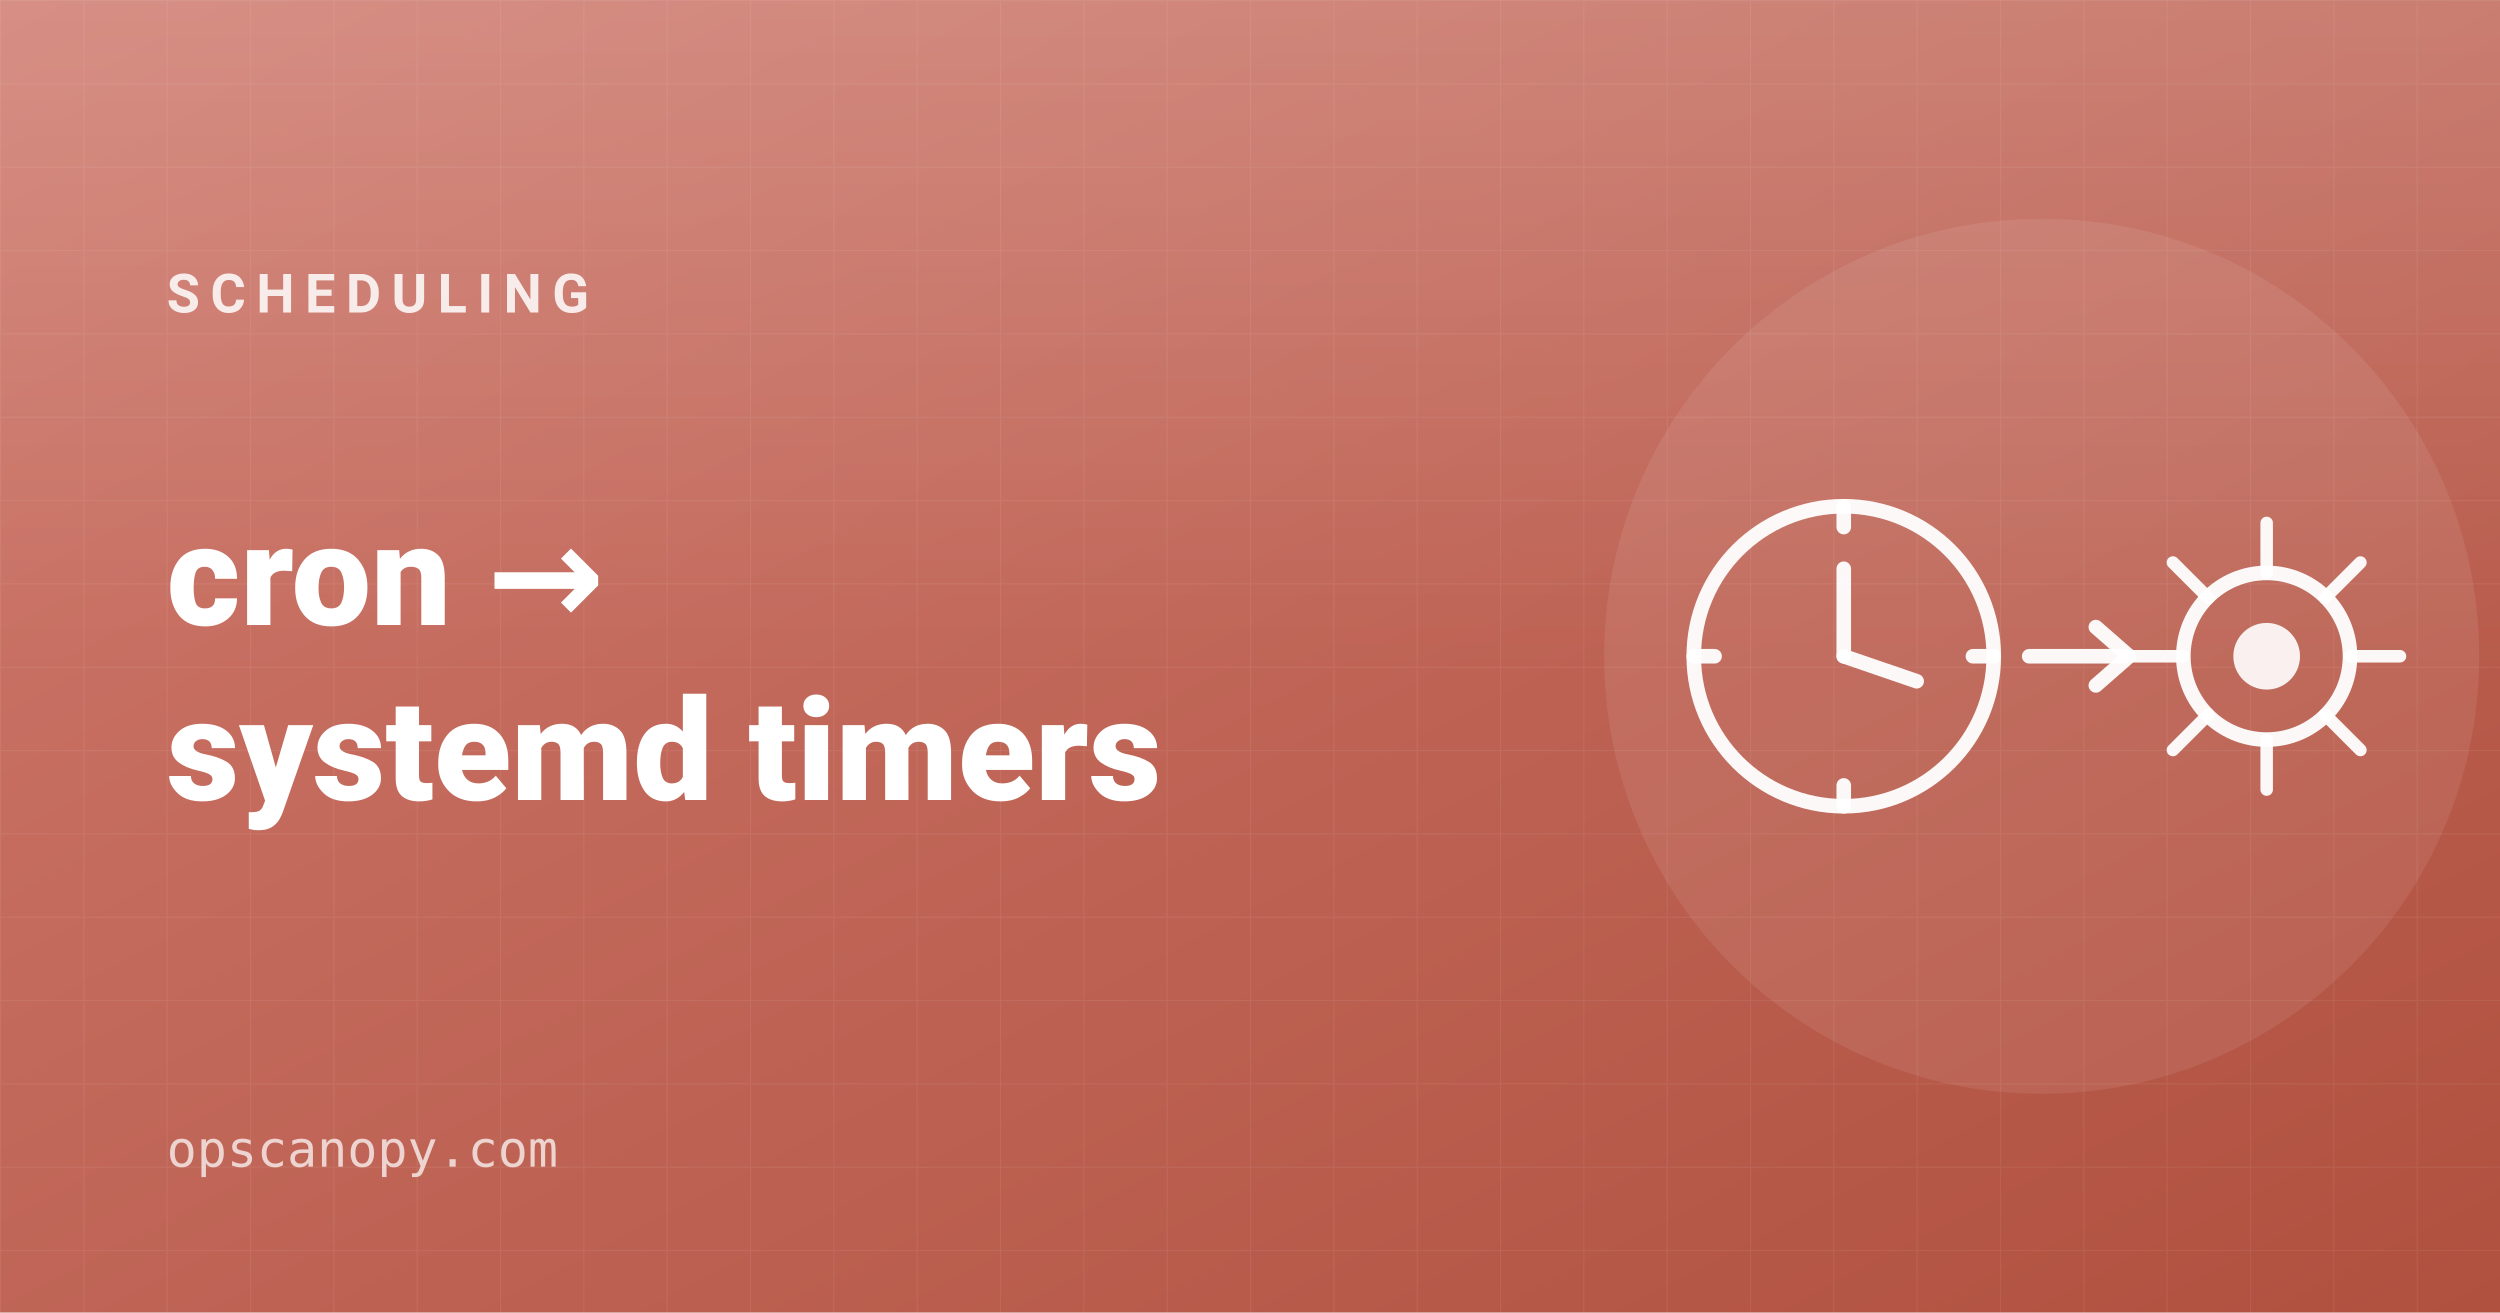
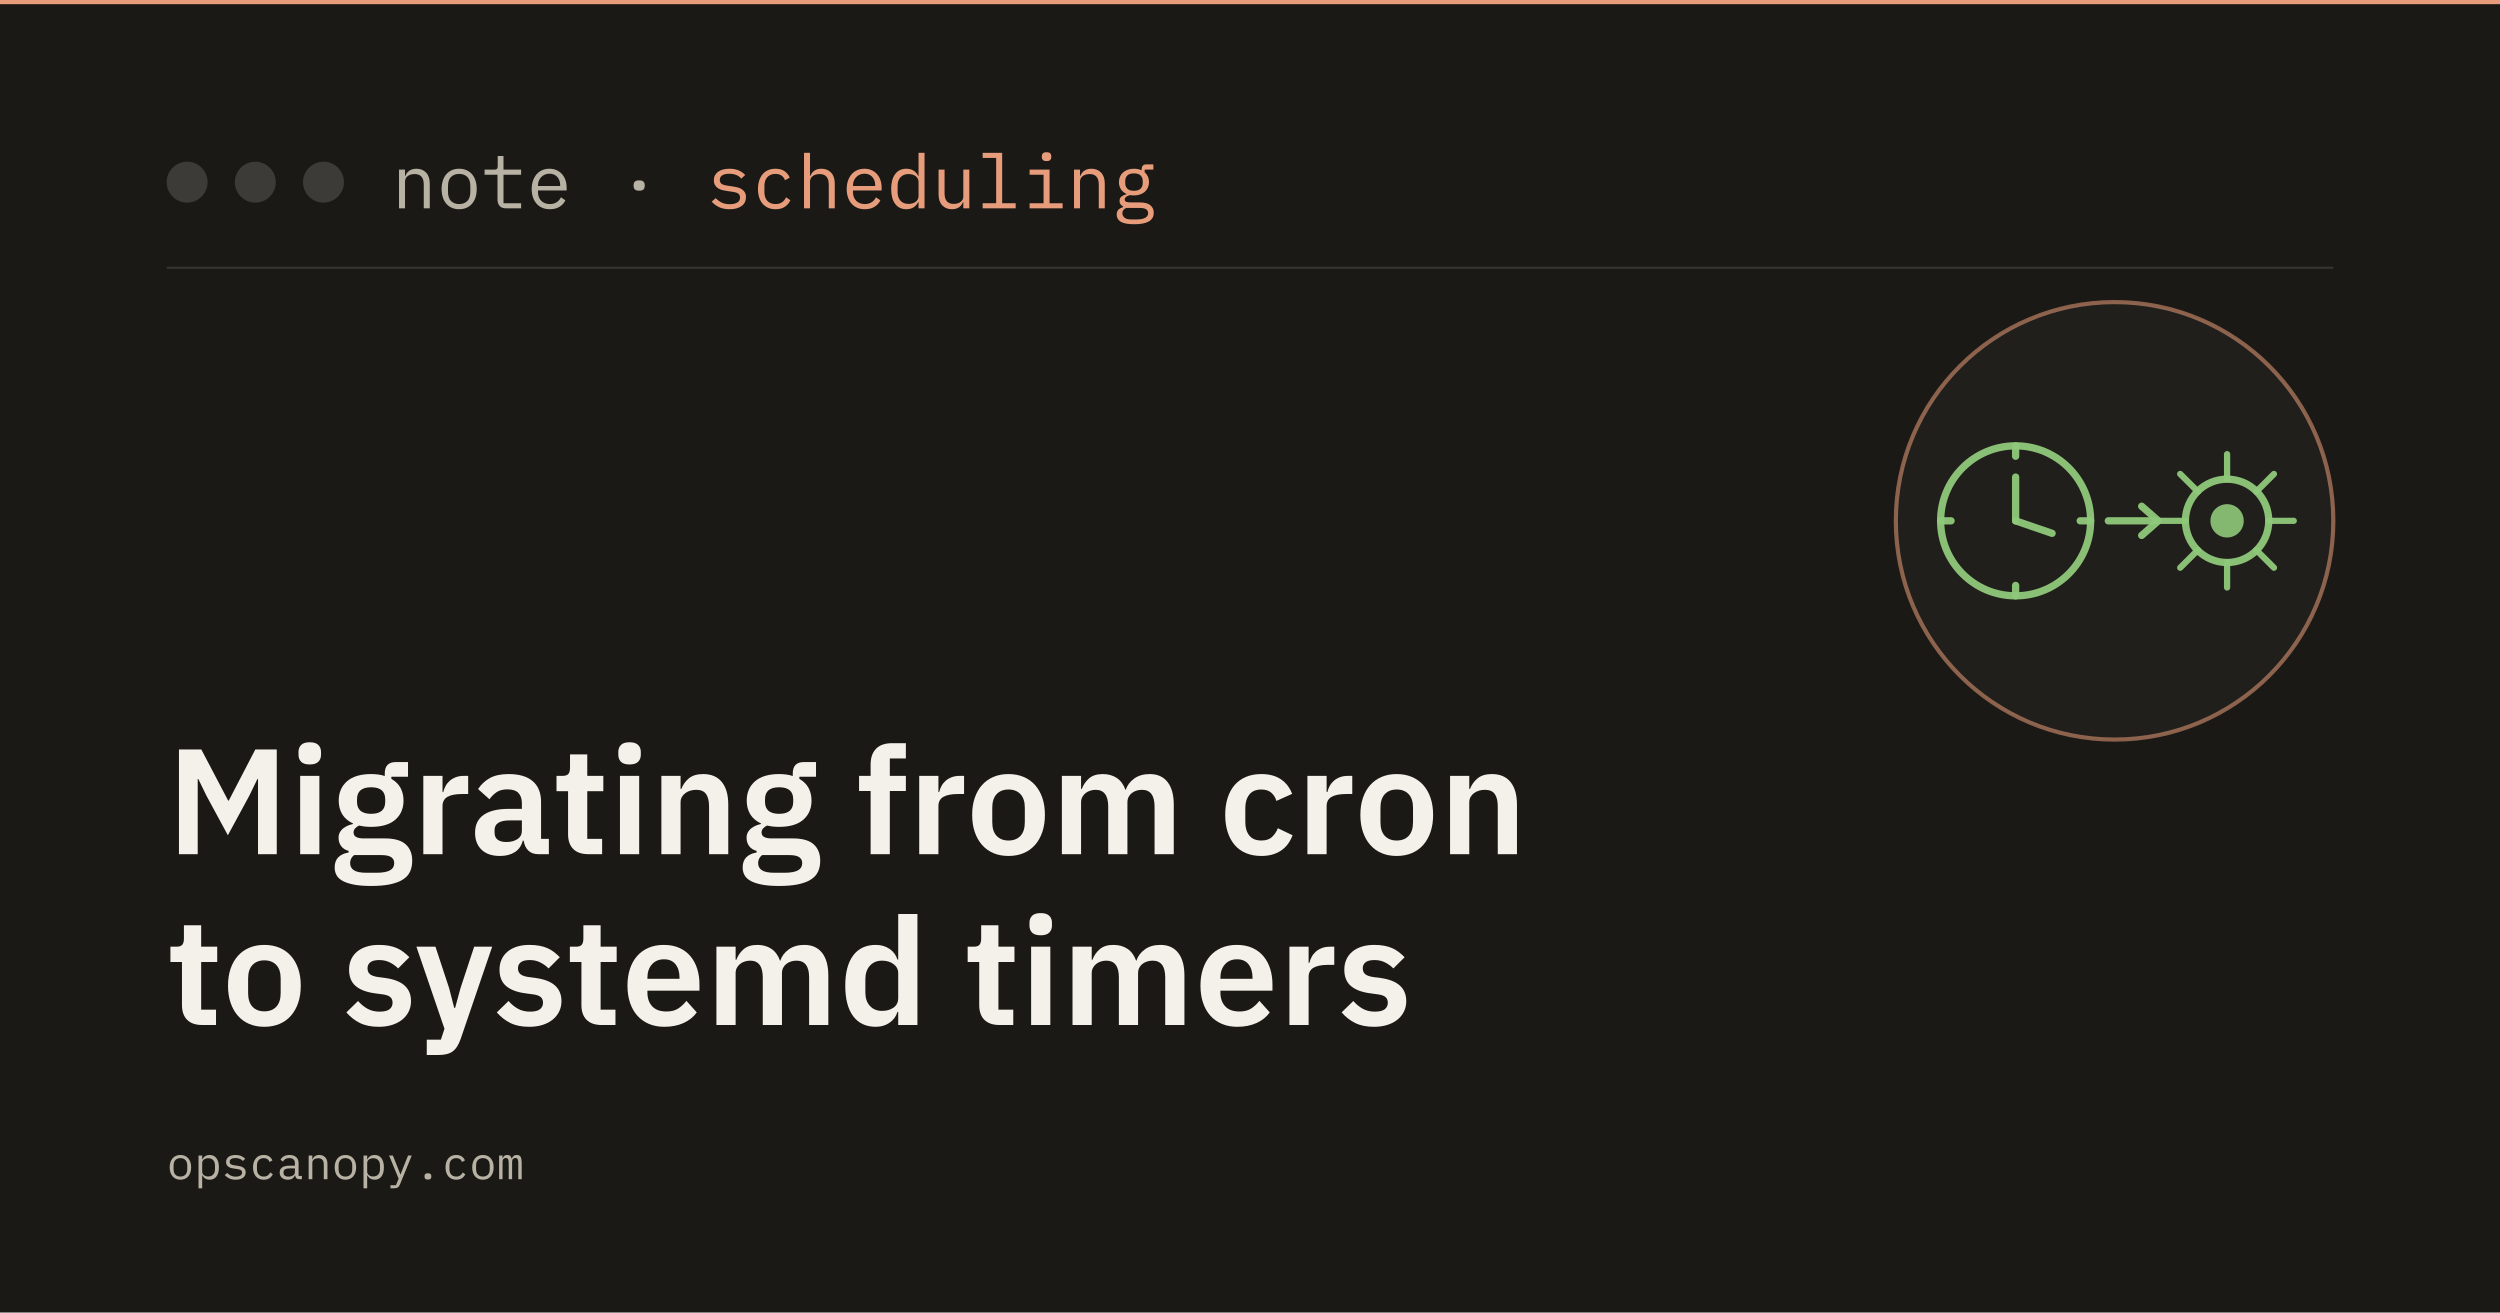
<svg xmlns="http://www.w3.org/2000/svg" viewBox="0 0 1200 630" role="img" aria-label="cron to systemd timers — OpsCanopy scheduling guide">
  <defs>
-     <linearGradient id="bg" x1="0" y1="0" x2="1" y2="1">
-       <stop offset="0" stop-color="#cf7a6e" />
-       <stop offset="1" stop-color="#b0503f" />
-     </linearGradient>
-     <linearGradient id="sheen" x1="0" y1="0" x2="0" y2="1">
-       <stop offset="0" stop-color="#ffffff" stop-opacity="0.16" />
-       <stop offset="1" stop-color="#ffffff" stop-opacity="0" />
-     </linearGradient>
-     <pattern id="grid" width="40" height="40" patternUnits="userSpaceOnUse">
-       <path d="M40 0 H0 V40" fill="none" stroke="#ffffff" stroke-opacity="0.07" stroke-width="1" />
-     </pattern>
+     <path id="g0" d="M178 0L98 0L98-516L178-516L178-432L182-432Q190-451 202-468.5Q214-486 231.5-499Q249-512 273-520Q297-528 329-528L329-528Q410-528 459-476.5Q508-425 508-331L508-331L508 0L428 0L428-317Q428-388 397-422.5Q366-457 306-457L306-457Q282-457 259-451Q236-445 218-433Q200-421 189-402Q178-383 178-358L178-358L178 0Z" />
+     <path id="g1" d="M300 12L300 12Q246 12 202.5-7Q159-26 128.5-61.5Q98-97 82-146.5Q66-196 66-258L66-258Q66-319 82-369Q98-419 128.5-454.5Q159-490 202.5-509Q246-528 300-528L300-528Q354-528 397.5-509Q441-490 471.5-454.5Q502-419 518-369Q534-319 534-258L534-258Q534-196 518-146.5Q502-97 471.5-61.5Q441-26 397.5-7Q354 12 300 12ZM300-57L300-57Q367-57 408-97Q449-137 449-221L449-221L449-295Q449-379 408-419Q367-459 300-459L300-459Q233-459 192-419Q151-379 151-295L151-295L151-221Q151-137 192-97Q233-57 300-57Z" />
+     <path id="g2" d="M526 0L325 0Q266 0 238.5-33Q211-66 211-118L211-118L211-448L39-448L39-516L167-516Q193-516 203.5-526.5Q214-537 214-563L214-563L214-698L291-698L291-516L526-516L526-448L291-448L291-68L526-68L526 0Z" />
+     <path id="g3" d="M309 12L309 12Q253 12 208.5-7Q164-26 132.5-61.5Q101-97 84-146.5Q67-196 67-257L67-257Q67-319 84.5-369Q102-419 133-454.5Q164-490 207.5-509Q251-528 304-528L304-528Q356-528 398.5-509Q441-490 471-456.5Q501-423 517-377Q533-331 533-276L533-276L533-238L151-238L151-214Q151-180 162-151Q173-122 193.5-101Q214-80 243.5-68.5Q273-57 309-57L309-57Q361-57 399-81Q437-105 457-147L457-147L516-107Q493-55 439.5-21.5Q386 12 309 12ZM304-462L304-462Q271-462 243-450Q215-438 194.5-417Q174-396 162.5-367.5Q151-339 151-305L151-305L151-298L447-298L447-309Q447-343 436.5-371Q426-399 407.5-419.5Q389-440 362.5-451Q336-462 304-462Z" />
+     <path id="g4" d="M300-235L300-235Q259-235 242.5-252Q226-269 226-295L226-295L226-313Q226-339 242.5-356Q259-373 300-373L300-373Q341-373 357.5-356Q374-339 374-313L374-313L374-295Q374-269 357.5-252Q341-235 300-235Z" />
+     <path id="g5" d="M306 12L306 12Q225 12 166.5-15.5Q108-43 67-89L67-89L121-136Q158-97 202-76Q246-55 308-55L308-55Q368-55 406.5-76.5Q445-98 445-144L445-144Q445-164 437.5-177.5Q430-191 417-199Q404-207 388-211.5Q372-216 354-219L354-219L273-231Q246-235 214.5-242Q183-249 157-264.5Q131-280 113.5-306Q96-332 96-374L96-374Q96-413 111.5-441.5Q127-470 155-489.5Q183-509 221-518.5Q259-528 304-528L304-528Q374-528 425.5-506Q477-484 514-445L514-445L462-396Q453-407 439.5-418.5Q426-430 406.5-439.5Q387-449 361-455Q335-461 301-461L301-461Q240-461 207.5-440Q175-419 175-379L175-379Q175-359 182.5-345.5Q190-332 203-324Q216-316 232.5-311.5Q249-307 266-304L266-304L347-292Q375-288 406-281Q437-274 463-258.5Q489-243 506.5-217Q524-191 524-149L524-149Q524-72 464.5-30Q405 12 306 12Z" />
+     <path id="g6" d="M318 12L318 12Q262 12 218.5-7.5Q175-27 145-62Q115-97 99.5-147Q84-197 84-258L84-258Q84-319 100-369Q116-419 146-454.5Q176-490 219-509Q262-528 317-528L317-528Q392-528 439-495Q486-462 508-409L508-409L444-375Q430-415 397.5-437Q365-459 317-459L317-459Q282-459 254.5-447.5Q227-436 208-415Q189-394 179.5-365Q170-336 170-302L170-302L170-214Q170-180 179.5-151Q189-122 208-101Q227-80 255-68.5Q283-57 319-57L319-57Q371-57 405-81Q439-105 459-147L459-147L516-108Q493-56 444.5-22Q396 12 318 12Z" />
+     <path id="g7" d="M98 0L98-740L178-740L178-432L182-432Q190-451 202-468.5Q214-486 231.5-499Q249-512 273-520Q297-528 329-528L329-528Q410-528 459-476.5Q508-425 508-331L508-331L508 0L428 0L428-317Q428-388 397-422.5Q366-457 306-457L306-457Q282-457 259-451Q236-445 218-433Q200-421 189-402Q178-383 178-358L178-358L178 0L98 0Z" />
+     <path id="g8" d="M425 0L425-84L421-84Q371 12 262 12L262 12Q167 12 113.5-59Q60-130 60-258L60-258Q60-386 113.5-457Q167-528 262-528L262-528Q371-528 421-432L421-432L425-432L425-740L505-740L505 0L425 0ZM293-59L293-59Q320-59 344-66Q368-73 386-86.5Q404-100 414.5-119.5Q425-139 425-165L425-165L425-351Q425-377 414.5-396.5Q404-416 386-429.5Q368-443 344-450Q320-457 293-457L293-457Q223-457 184.5-414.5Q146-372 146-302L146-302L146-214Q146-144 184.5-101.5Q223-59 293-59Z" />
+     <path id="g9" d="M422 0L422-84L418-84Q410-65 398-47.5Q386-30 368.5-17Q351-4 327 4Q303 12 271 12L271 12Q190 12 141-39.5Q92-91 92-185L92-185L92-516L172-516L172-199Q172-128 203-93.5Q234-59 294-59L294-59Q318-59 341-65Q364-71 382-83Q400-95 411-113.5Q422-132 422-158L422-158L422-516L502-516L502 0L422 0Z" />
+     <path id="g10" d="M80 0L80-68L260-68L260-672L80-672L80-740L340-740L340-68L520-68L520 0L80 0Z" />
+     <path id="g11" d="M332-630L332-630Q297-630 283-644.5Q269-659 269-681L269-681L269-697Q269-719 283-733.5Q297-748 332-748L332-748Q367-748 381-733.5Q395-719 395-697L395-697L395-681Q395-659 381-644.5Q367-630 332-630ZM106 0L106-68L292-68L292-448L106-448L106-516L372-516L372-68L546-68L546 0L106 0Z" />
+     <path id="g12" d="M561 59L561 59Q561 137 496 174.5Q431 212 301 212L301 212Q176 212 121.5 179Q67 146 67 84L67 84Q67 42 89 19Q111-4 151-15L151-15L151-27Q129-38 117-55Q105-72 105-98L105-98Q105-138 131.5-158Q158-178 198-188L198-188L198-192Q150-213 123.5-254Q97-295 97-350L97-350Q97-389 111-422Q125-455 151.5-478.5Q178-502 215-515Q252-528 297-528L297-528Q355-528 399-507L399-507L399-516Q399-546 413-566Q427-586 461-586L461-586L556-586L556-516L440-516L440-481Q468-457 483-424Q498-391 498-350L498-350Q498-311 483.5-278Q469-245 443-221.5Q417-198 379.5-185Q342-172 297-172L297-172Q284-172 272-173Q260-174 248-176L248-176Q236-174 223-169.5Q210-165 199-157.5Q188-150 181-140Q174-130 174-117L174-117Q174-94 197-86.5Q220-79 257-79L257-79L371-79Q471-79 516-41.5Q561-4 561 59ZM486 63L486 63Q486 32 461 13.5Q436-5 374-5L374-5L195-5Q143 16 143 65L143 65Q143 99 170 123.5Q197 148 260 148L260 148L338 148Q408 148 447 126.5Q486 105 486 63ZM297-234L297-234Q357-234 385.5-262Q414-290 414-336L414-336L414-365Q414-411 385.5-438.5Q357-466 297-466L297-466Q237-466 209-438.5Q181-411 181-365L181-365L181-336Q181-290 209-262Q237-234 297-234Z" />
+     <path id="g13" d="M609 0L609-501L605-501L551-390L408-126L265-390L211-501L207-501L207 0L82 0L82-698L231-698L410-357L414-357L591-698L734-698L734 0L609 0Z" />
+     <path id="g14" d="M138-598L138-598Q98-598 80.5-616Q63-634 63-662L63-662L63-682Q63-710 80.5-728Q98-746 138-746L138-746Q177-746 195-728Q213-710 213-682L213-682L213-662Q213-634 195-616Q177-598 138-598ZM74 0L74-522L202-522L202 0L74 0Z" />
+     <path id="g15" d="M545 44L545 44Q545 85 530.5 116.5Q516 148 483 169Q450 190 398 201Q346 212 271 212L271 212Q205 212 159 203.5Q113 195 83.5 179.5Q54 164 41 141Q28 118 28 89L28 89Q28 45 52.5 20.5Q77-4 121-11L121-11L121-22Q89-30 71.5-53.5Q54-77 54-109L54-109Q54-129 62-144.5Q70-160 83.5-171Q97-182 114-189.5Q131-197 150-201L150-201L150-205Q102-227 78.5-266Q55-305 55-357L55-357Q55-437 110-485.5Q165-534 271-534L271-534Q295-534 318.5-531Q342-528 362-521L362-521L362-538Q362-614 436-614L436-614L517-614L517-516L406-516L406-502Q447-479 467-442Q487-405 487-357L487-357Q487-278 432.5-230Q378-182 271-182L271-182Q225-182 191-191L191-191Q176-184 165-172.5Q154-161 154-144L154-144Q154-105 222-105L222-105L362-105Q458-105 501.5-65.5Q545-26 545 44ZM425 59L425 59Q425 34 405 20Q385 6 336 6L336 6L158 6Q131 26 131 60L131 60Q131 90 156 107Q181 124 241 124L241 124L305 124Q368 124 396.5 108Q425 92 425 59ZM271-269L271-269Q365-269 365-349L365-349L365-366Q365-446 271-446L271-446Q177-446 177-366L177-366L177-349Q177-269 271-269Z" />
+     <path id="g16" d="M202 0L74 0L74-522L202-522L202-414L207-414Q212-435 222.5-454.5Q233-474 250-489Q267-504 290.5-513Q314-522 345-522L345-522L373-522L373-401L333-401Q268-401 235-382Q202-363 202-320L202-320L202 0Z" />
+     <path id="g17" d="M529 0L458 0Q416 0 391.5-24.5Q367-49 361-90L361-90L355-90Q342-39 302-13.5Q262 12 203 12L203 12Q123 12 80-30Q37-72 37-142L37-142Q37-223 95-262.5Q153-302 260-302L260-302L349-302L349-340Q349-384 326-408Q303-432 252-432L252-432Q207-432 179.5-412.5Q152-393 133-366L133-366L57-434Q86-479 134-506.5Q182-534 261-534L261-534Q367-534 422-486Q477-438 477-348L477-348L477-102L529-102L529 0ZM246-81L246-81Q289-81 319-100Q349-119 349-156L349-156L349-225L267-225Q167-225 167-161L167-161L167-144Q167-112 187.5-96.5Q208-81 246-81Z" />
+     <path id="g18" d="M329 0L237 0Q171 0 136.5-34.5Q102-69 102-133L102-133L102-420L25-420L25-522L65-522Q94-522 104.5-535.5Q115-549 115-576L115-576L115-665L230-665L230-522L337-522L337-420L230-420L230-102L329-102L329 0Z" />
+     <path id="g19" d="M202 0L74 0L74-522L202-522L202-435L207-435Q223-477 257.5-505.5Q292-534 353-534L353-534Q434-534 477-481Q520-428 520-330L520-330L520 0L392 0L392-317Q392-373 372-401Q352-429 306-429L306-429Q286-429 267.5-423.5Q249-418 234.5-407.5Q220-397 211-381.5Q202-366 202-345L202-345L202 0Z" />
+     <path id="g20" d="M100 0L100-421L23-421L23-522L100-522L100-597Q100-666 136.5-703Q173-740 244-740L244-740L335-740L335-638L228-638L228-522L335-522L335-421L228-421L228 0L100 0Z" />
+     <path id="g21" d="M281 12L281 12Q225 12 180.5-7Q136-26 104.5-62Q73-98 56-148.5Q39-199 39-262L39-262Q39-325 56-375Q73-425 104.5-460.5Q136-496 180.5-515Q225-534 281-534L281-534Q337-534 382-515Q427-496 458.5-460.5Q490-425 507-375Q524-325 524-262L524-262Q524-199 507-148.5Q490-98 458.5-62Q427-26 382-7Q337 12 281 12ZM281-91L281-91Q332-91 361-122Q390-153 390-213L390-213L390-310Q390-369 361-400Q332-431 281-431L281-431Q231-431 202-400Q173-369 173-310L173-310L173-213Q173-153 202-122Q231-91 281-91Z" />
+     <path id="g22" d="M202 0L74 0L74-522L202-522L202-435L207-435Q222-476 255-505Q288-534 347-534L347-534Q401-534 440-508Q479-482 498-429L498-429L500-429Q514-473 555.5-503.5Q597-534 660-534L660-534Q737-534 778.5-481Q820-428 820-330L820-330L820 0L692 0L692-317Q692-429 608-429L608-429Q589-429 571.5-423.5Q554-418 540.5-407.5Q527-397 519-381.5Q511-366 511-345L511-345L511 0L383 0L383-317Q383-429 299-429L299-429Q281-429 263.5-423.5Q246-418 232.5-407.5Q219-397 210.5-381.5Q202-366 202-345L202-345L202 0Z" />
+     <path id="g23" d="M280 12L280 12Q222 12 177-7Q132-26 101.5-62Q71-98 55-148.5Q39-199 39-262L39-262Q39-325 55-375Q71-425 101.5-460.5Q132-496 177-515Q222-534 280-534L280-534Q359-534 410.5-499Q462-464 485-402L485-402L380-355Q371-388 346.5-409.5Q322-431 280-431L280-431Q226-431 199.5-397Q173-363 173-308L173-308L173-213Q173-158 199.5-124.5Q226-91 280-91L280-91Q326-91 351-114.5Q376-138 390-173L390-173L488-126Q462-57 409-22.5Q356 12 280 12Z" />
+     <path id="g24" d="M245 12L245 12Q170 12 119-13.5Q68-39 29-84L29-84L107-160Q136-127 170.5-108Q205-89 250-89L250-89Q296-89 316.5-105Q337-121 337-149L337-149Q337-172 322.5-185.5Q308-199 273-204L273-204L221-211Q136-222 91.5-259.5Q47-297 47-369L47-369Q47-407 61-437.5Q75-468 101-489.5Q127-511 163.5-522.5Q200-534 245-534L245-534Q283-534 312.5-528.5Q342-523 366-512.5Q390-502 410-486.5Q430-471 449-452L449-452L374-377Q351-401 319-417Q287-433 249-433L249-433Q207-433 188.5-418Q170-403 170-379L170-379Q170-353 185.5-339.5Q201-326 238-320L238-320L291-313Q460-289 460-159L460-159Q460-121 444.5-89.5Q429-58 401-35.5Q373-13 333.5-0.5Q294 12 245 12Z" />
+     <path id="g25" d="M303-246L394-522L514-522L304 93Q294 121 281.5 141.5Q269 162 252 175Q235 188 211 194Q187 200 155 200L155 200L78 200L78 98L172 98L196 25L9-522L136-522L227-246L261-114L267-114L303-246Z" />
+     <path id="g26" d="M285 12L285 12Q227 12 181.5-7.5Q136-27 104.5-62.5Q73-98 56-148.5Q39-199 39-262L39-262Q39-324 55.5-374Q72-424 103-459.5Q134-495 179-514.5Q224-534 281-534L281-534Q342-534 387-513Q432-492 461-456Q490-420 504.5-372.5Q519-325 519-271L519-271L519-229L172-229L172-216Q172-159 204-124.5Q236-90 299-90L299-90Q347-90 377.5-110Q408-130 432-161L432-161L501-84Q469-39 413.5-13.5Q358 12 285 12ZM283-438L283-438Q232-438 202-404Q172-370 172-316L172-316L172-308L386-308L386-317Q386-371 359.5-404.5Q333-438 283-438Z" />
+     <path id="g27" d="M398 0L398-87L393-87Q379-42 340-15Q301 12 249 12L249 12Q150 12 97.5-59Q45-130 45-262L45-262Q45-393 97.5-463.5Q150-534 249-534L249-534Q301-534 340-507.5Q379-481 393-436L393-436L398-436L398-740L526-740L526 0L398 0ZM290-94L290-94Q336-94 367-116Q398-138 398-179L398-179L398-345Q398-383 367-406Q336-429 290-429L290-429Q240-429 209.5-395.5Q179-362 179-306L179-306L179-216Q179-160 209.5-127Q240-94 290-94Z" />
+     <path id="g28" d="M95 200L95-516L175-516L175-432L179-432Q229-528 338-528L338-528Q433-528 486.5-457Q540-386 540-258L540-258Q540-130 486.5-59Q433 12 338 12L338 12Q229 12 179-84L179-84L175-84L175 200L95 200ZM307-59L307-59Q377-59 415.5-101.5Q454-144 454-214L454-214L454-302Q454-372 415.5-414.5Q377-457 307-457L307-457Q280-457 256-450Q232-443 214-429.5Q196-416 185.5-396.5Q175-377 175-351L175-351L175-165Q175-139 185.5-119.5Q196-100 214-86.5Q232-73 256-66Q280-59 307-59Z" />
+     <path id="g29" d="M550 0L495 0Q448 0 428-24Q408-48 403-84L403-84L398-84Q381-39 343.5-13.5Q306 12 243 12L243 12Q162 12 114-30Q66-72 66-145L66-145Q66-217 118.5-256Q171-295 288-295L288-295L398-295L398-346Q398-403 366-431.5Q334-460 275-460L275-460Q223-460 190-439.5Q157-419 137-384L137-384L83-424Q93-444 110-463Q127-482 152-496.5Q177-511 209-519.5Q241-528 280-528L280-528Q371-528 424.5-482Q478-436 478-354L478-354L478-70L550-70L550 0ZM257-55L257-55Q288-55 313.5-62.5Q339-70 358-82.5Q377-95 387.5-112.5Q398-130 398-150L398-150L398-235L288-235Q216-235 183-215Q150-195 150-157L150-157L150-136Q150-96 178.5-75.5Q207-55 257-55Z" />
+     <path id="g30" d="M380-300L467-516L547-516L291 113Q282 135 271 151.5Q260 168 245 178.5Q230 189 209 194.5Q188 200 159 200L159 200L83 200L83 132L203 132L261-10L53-516L135-516L222-300L299-104L303-104L380-300Z" />
+     <path id="g31" d="M300 9L300 9Q259 9 242.5-8Q226-25 226-51L226-51L226-69Q226-95 242.5-112Q259-129 300-129L300-129Q341-129 357.5-112Q374-95 374-69L374-69L374-51Q374-25 357.5-8Q341 9 300 9Z" />
+     <path id="g32" d="M128 0L54 0L54-516L128-516L128-456L132-456Q144-486 166-507Q188-528 231-528L231-528Q276-528 298-505.5Q320-483 325-447L325-447L328-447Q342-482 368-505Q394-528 440-528L440-528Q503-528 524.5-484Q546-440 546-358L546-358L546 0L472 0L472-345Q472-411 458.5-436.5Q445-462 409-462L409-462Q377-462 357-441.5Q337-421 337-379L337-379L337 0L263 0L263-345Q263-411 249.5-436.5Q236-462 201-462L201-462Q169-462 148.5-441.5Q128-421 128-379L128-379L128 0Z" />
  </defs>
-   <rect width="1200" height="630" fill="url(#bg)" />
-   <rect width="1200" height="630" fill="url(#grid)" />
-   <rect width="1200" height="320" fill="url(#sheen)" />
-   <circle cx="980" cy="315" r="210" fill="#ffffff" fill-opacity="0.08" />
-   <text x="80" y="150" font-family="ui-sans-serif, system-ui, Segoe UI, Roboto, sans-serif" font-size="26" font-weight="700" letter-spacing="5" fill="#ffffff" fill-opacity="0.85">SCHEDULING</text>
-   <text font-family="ui-sans-serif, system-ui, Segoe UI, Roboto, sans-serif" font-size="68" font-weight="800" fill="#ffffff">
-     <tspan x="80" y="300">cron →</tspan>
-     <tspan x="80" y="384">systemd timers</tspan>
-   </text>
-   <text x="80" y="560" font-family="ui-monospace, SFMono-Regular, Menlo, Consolas, monospace" font-size="24" fill="#ffffff" fill-opacity="0.72">opscanopy.com</text>
-   <g transform="translate(980,315)" stroke="#ffffff" stroke-opacity="0.95" stroke-width="7" fill="none" stroke-linecap="round" stroke-linejoin="round">
+   <rect width="1200" height="630" fill="#1b1915" />
+   <rect width="1200" height="2" fill="#e79d7b" />
+   <g data-role="caption">
+     <circle cx="89.82" cy="87.44" r="9.82" fill="#ffffff" fill-opacity="0.15" />
+     <circle cx="122.55" cy="87.44" r="9.82" fill="#ffffff" fill-opacity="0.15" />
+     <circle cx="155.27" cy="87.44" r="9.82" fill="#ffffff" fill-opacity="0.15" />
+     <g transform="translate(188 100) scale(0.036)" fill="#b8b2a4">
+       <use href="#g0" />
+       <use href="#g1" x="600" />
+       <use href="#g2" x="1200" />
+       <use href="#g3" x="1800" />
+     </g>
+     <g transform="translate(274.4 100) scale(0.036)" fill="#b8b2a4">
+       <use href="#g4" x="600" />
+     </g>
+     <g transform="translate(339.2 100) scale(0.036)" fill="#e79d7b">
+       <use href="#g5" />
+       <use href="#g6" x="600" />
+       <use href="#g7" x="1200" />
+       <use href="#g3" x="1800" />
+       <use href="#g8" x="2400" />
+       <use href="#g9" x="3000" />
+       <use href="#g10" x="3600" />
+       <use href="#g11" x="4200" />
+       <use href="#g0" x="4800" />
+       <use href="#g12" x="5400" />
+     </g>
+     <rect x="80" y="128" width="1040" height="1" fill="#ffffff" fill-opacity="0.12" />
+   </g>
+   <circle cx="1015" cy="250" r="105" fill="#ffffff" fill-opacity="0.03" stroke="#e79d7b" stroke-opacity="0.55" stroke-width="2" />
+   <g transform="translate(1015,250) scale(0.5)" stroke="#8fc97a" stroke-opacity="0.95" stroke-width="7" fill="none" stroke-linecap="round" stroke-linejoin="round">
    <circle cx="-95" cy="0" r="72" />
    <polyline points="-95,0 -95,-42" />
    <polyline points="-95,0 -60,12" />
    <line x1="-95" y1="-72" x2="-95" y2="-62" />
    <line x1="-95" y1="72" x2="-95" y2="62" />
    <line x1="-167" y1="0" x2="-157" y2="0" />
    <line x1="-23" y1="0" x2="-33" y2="0" />
    <line x1="-6" y1="0" x2="40" y2="0" />
    <polyline points="26,-14 42,0 26,14" />
    <circle cx="108" cy="0" r="40" />
-     <circle cx="108" cy="0" r="16" fill="#ffffff" fill-opacity="0.9" stroke="none" />
+     <circle cx="108" cy="0" r="16" fill="#8fc97a" fill-opacity="0.9" stroke="none" />
    <g stroke-width="6">
      <line x1="108" y1="-40" x2="108" y2="-64" />
      <line x1="108" y1="40" x2="108" y2="64" />
      <line x1="68" y1="0" x2="44" y2="0" />
      <line x1="148" y1="0" x2="172" y2="0" />
      <line x1="80" y1="-28" x2="63" y2="-45" />
      <line x1="136" y1="28" x2="153" y2="45" />
      <line x1="80" y1="28" x2="63" y2="45" />
      <line x1="136" y1="-28" x2="153" y2="-45" />
    </g>
  </g>
+   <g data-role="title">
+     <g transform="translate(80 410) scale(0.072)" fill="#f4f1ea">
+       <use href="#g13" />
+       <use href="#g14" x="816" />
+       <use href="#g15" x="1092" />
+       <use href="#g16" x="1637" />
+       <use href="#g17" x="2019" />
+       <use href="#g18" x="2574" />
+       <use href="#g14" x="2948" />
+       <use href="#g19" x="3224" />
+       <use href="#g15" x="3812" />
+       <use href="#g20" x="4593" />
+       <use href="#g16" x="4943" />
+       <use href="#g21" x="5331" />
+       <use href="#g22" x="5894" />
+       <use href="#g23" x="7018" />
+       <use href="#g16" x="7531" />
+       <use href="#g21" x="7919" />
+       <use href="#g19" x="8482" />
+     </g>
+     <g transform="translate(80 492) scale(0.072)" fill="#f4f1ea">
+       <use href="#g18" />
+       <use href="#g21" x="370" />
+       <use href="#g24" x="1169" />
+       <use href="#g25" x="1656" />
+       <use href="#g24" x="2172" />
+       <use href="#g18" x="2663" />
+       <use href="#g26" x="3033" />
+       <use href="#g22" x="3591" />
+       <use href="#g27" x="4479" />
+       <use href="#g18" x="5315" />
+       <use href="#g14" x="5689" />
+       <use href="#g22" x="5965" />
+       <use href="#g26" x="6853" />
+       <use href="#g16" x="7411" />
+       <use href="#g24" x="7804" />
+     </g>
+   </g>
+   <g transform="translate(80 566) scale(0.022)" fill="#b8b2a4">
+     <use href="#g1" />
+     <use href="#g28" x="600" />
+     <use href="#g5" x="1200" />
+     <use href="#g6" x="1800" />
+     <use href="#g29" x="2400" />
+     <use href="#g0" x="3000" />
+     <use href="#g1" x="3600" />
+     <use href="#g28" x="4200" />
+     <use href="#g30" x="4800" />
+     <use href="#g31" x="5400" />
+     <use href="#g6" x="6000" />
+     <use href="#g1" x="6600" />
+     <use href="#g32" x="7200" />
+   </g>
</svg>
